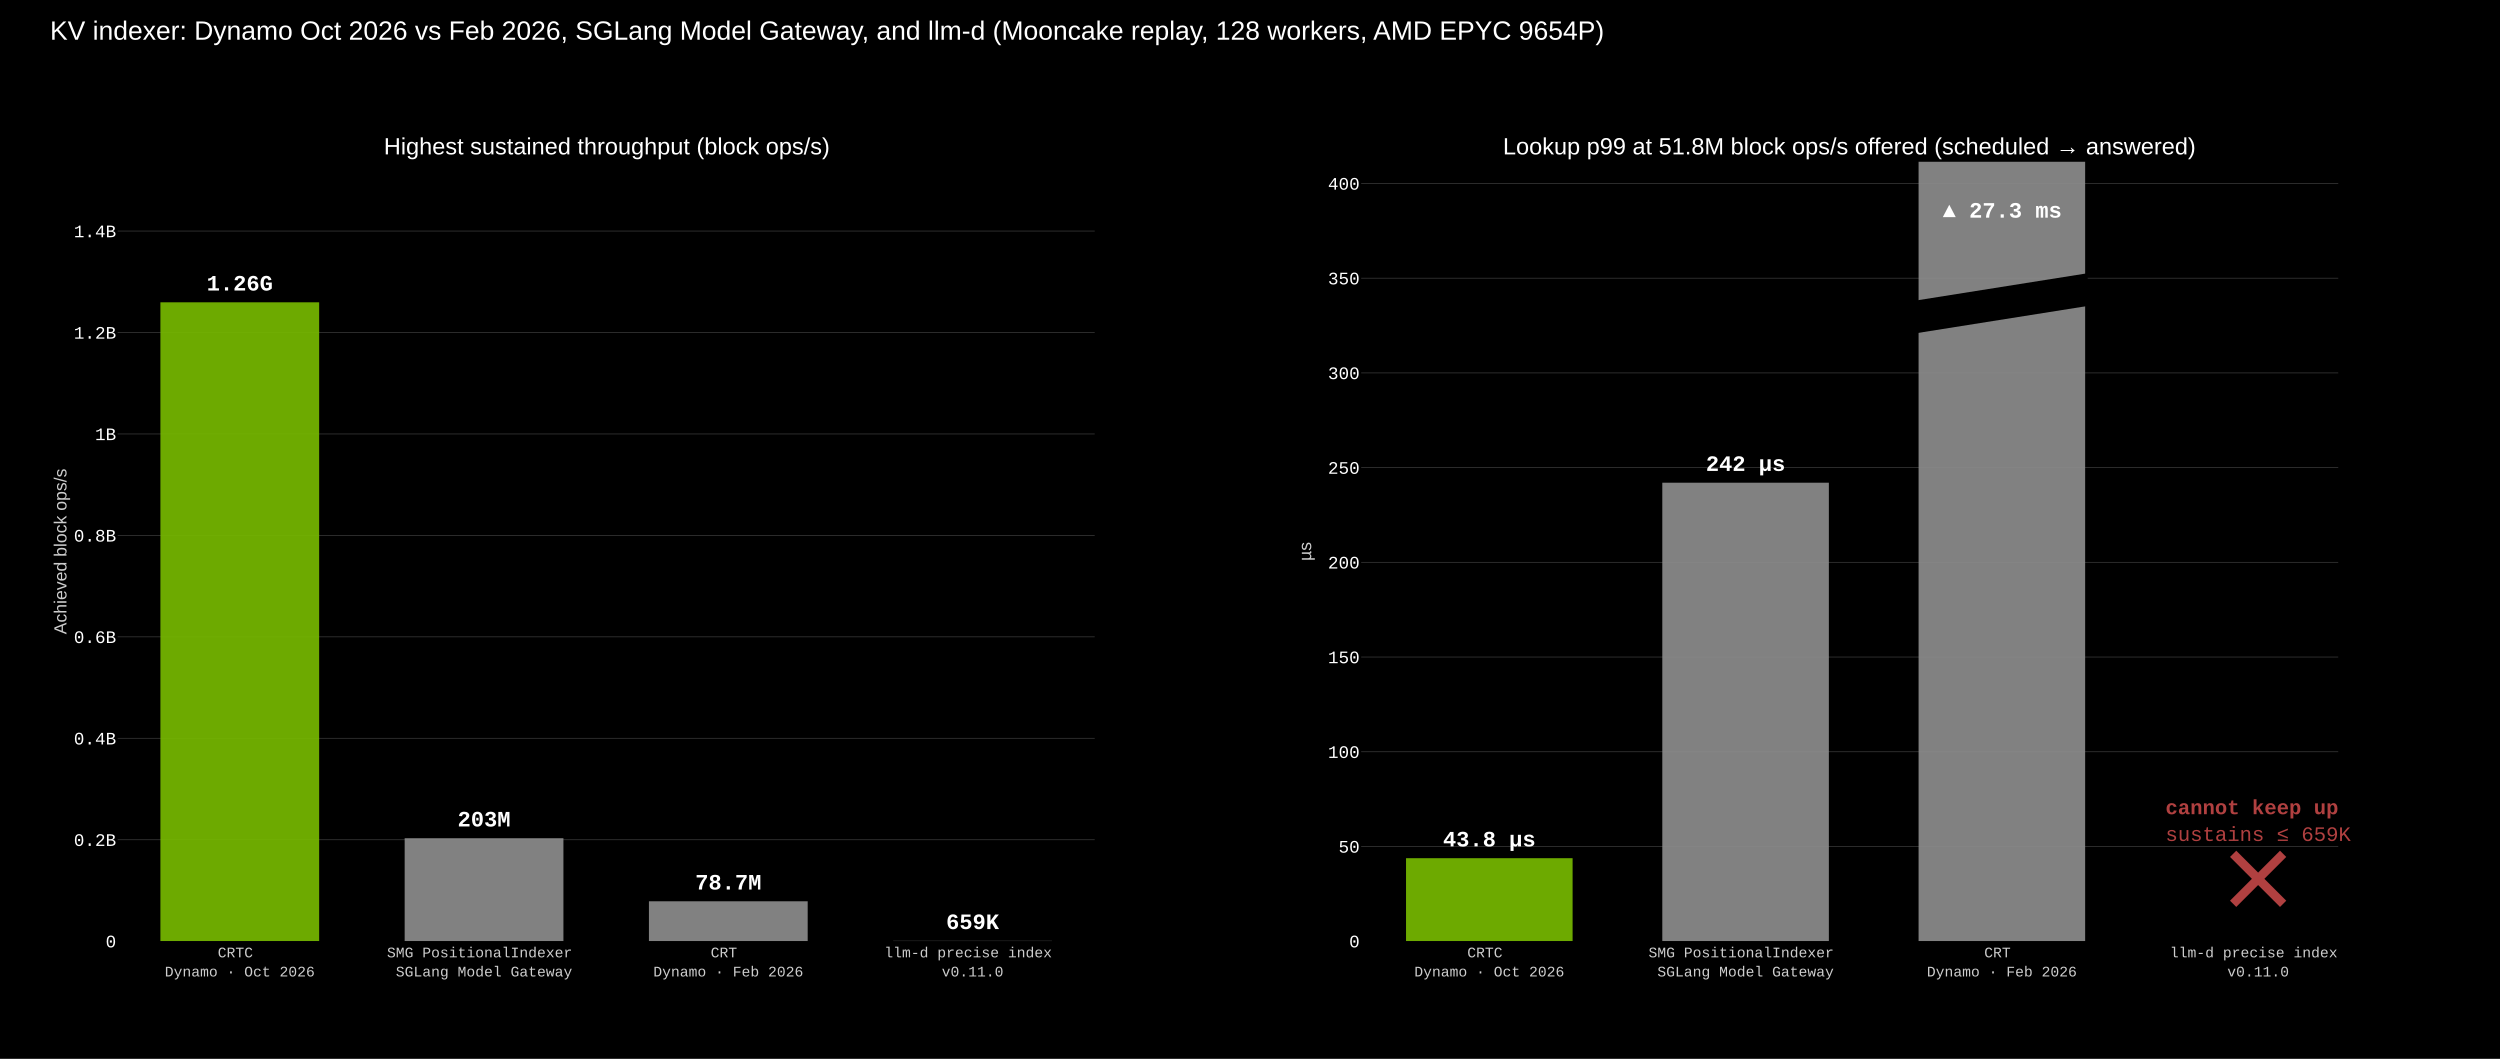
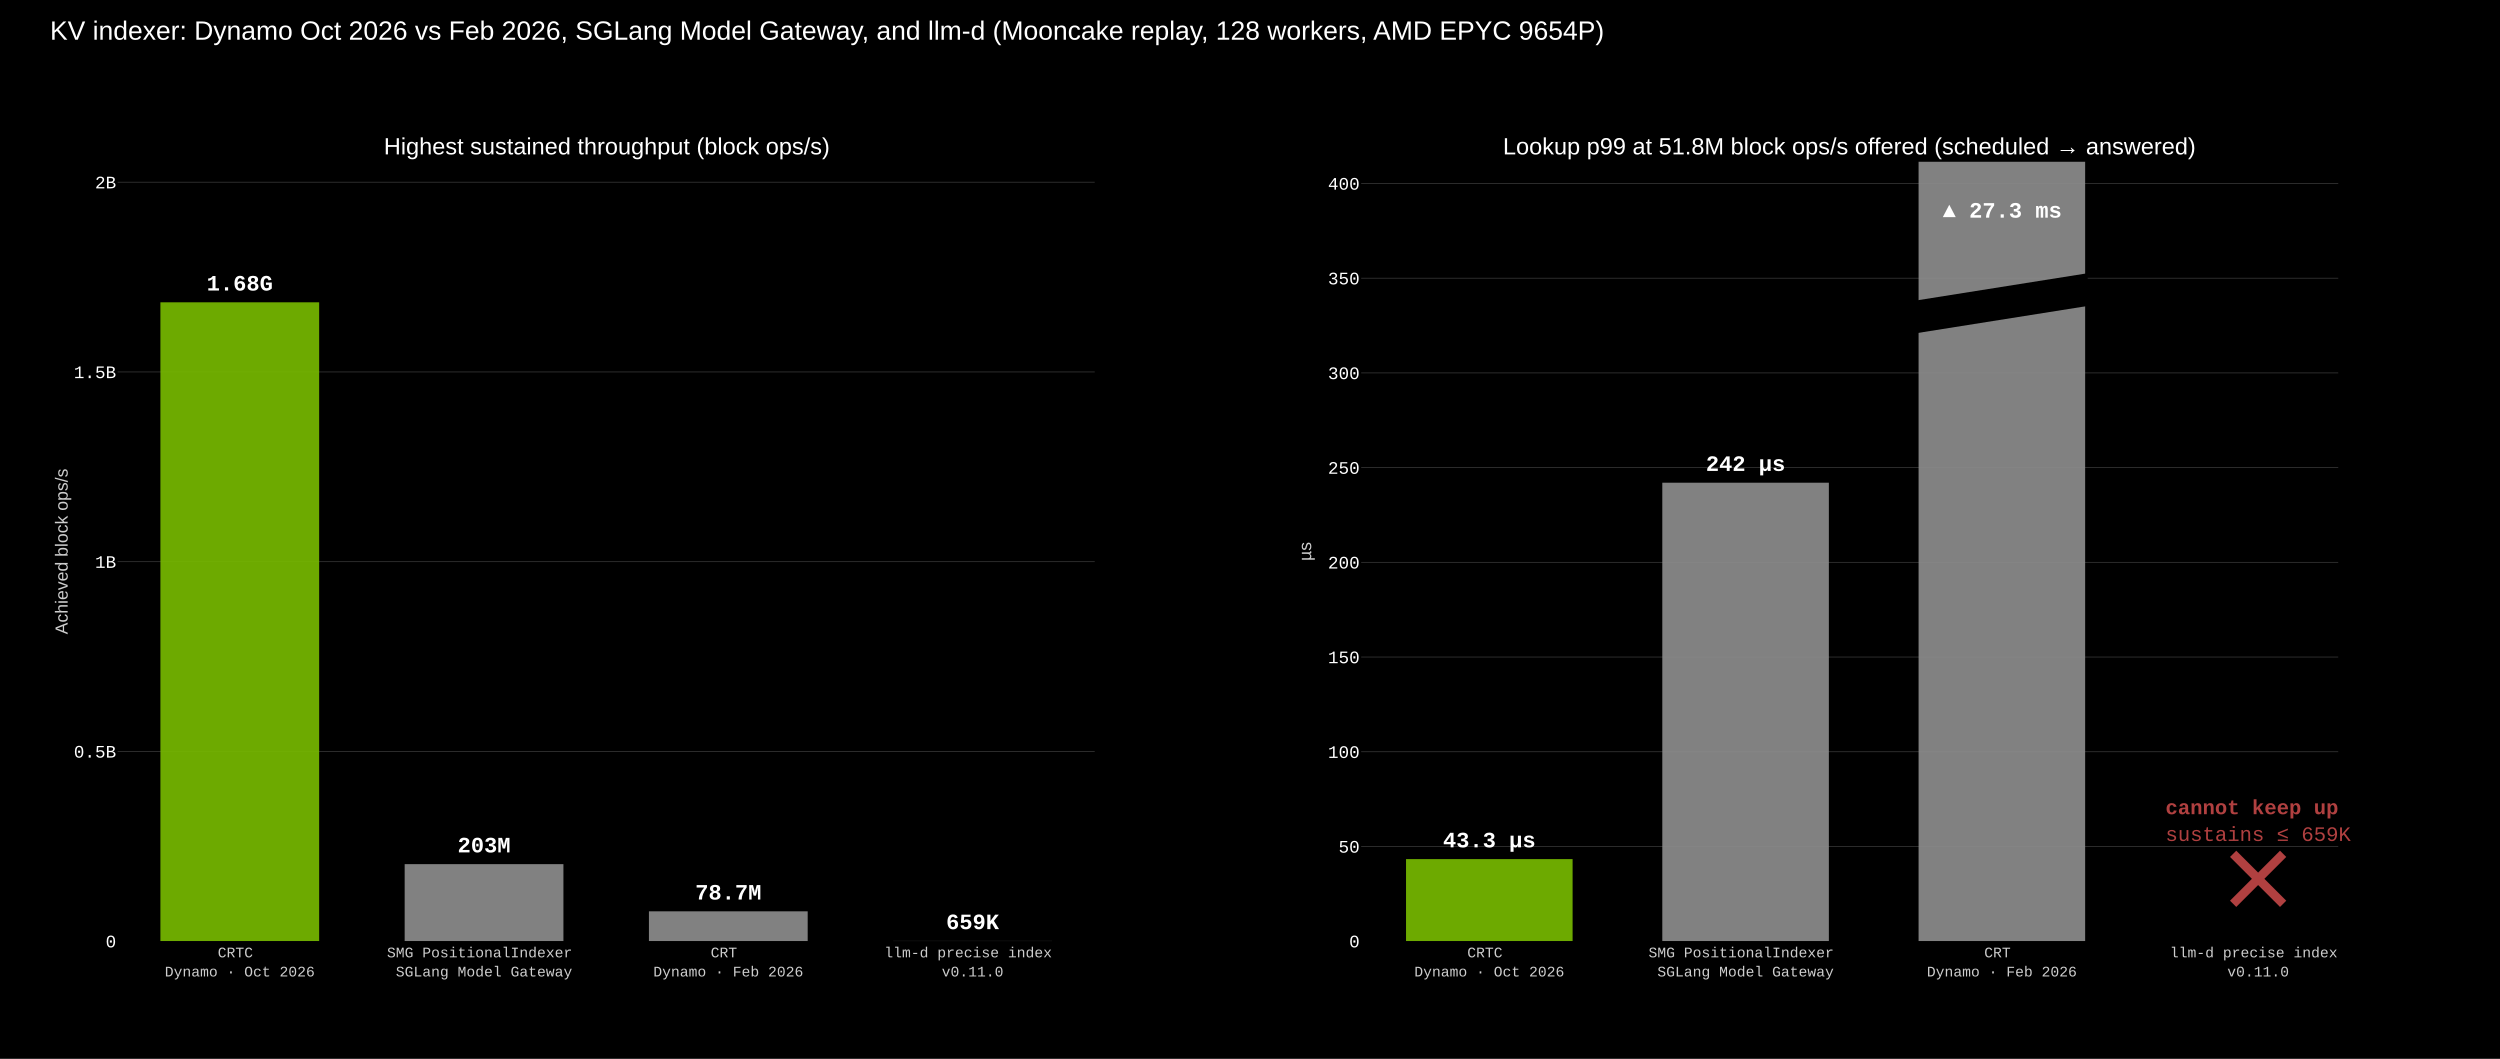
<svg xmlns="http://www.w3.org/2000/svg" class="main-svg" width="1700" height="720" style="" viewBox="0 0 1700 720">
  <rect x="0" y="0" width="1700" height="720" style="fill: rgb(0, 0, 0); fill-opacity: 1;" />
-   <defs id="defs-215884">
+   <defs id="defs-6fa35a">
    <g class="clips">
-       <clipPath id="clip215884xyplot" class="plotclip">
+       <clipPath id="clip6fa35axyplot" class="plotclip">
        <rect width="664.4" height="530" />
      </clipPath>
-       <clipPath id="clip215884x2y2plot" class="plotclip">
+       <clipPath id="clip6fa35ax2y2plot" class="plotclip">
        <rect width="664.4" height="530" />
      </clipPath>
-       <clipPath class="axesclip" id="clip215884x">
+       <clipPath class="axesclip" id="clip6fa35ax">
        <rect x="80" y="0" width="664.4" height="720" />
      </clipPath>
-       <clipPath class="axesclip" id="clip215884y">
+       <clipPath class="axesclip" id="clip6fa35ay">
        <rect x="0" y="110" width="1700" height="530" />
      </clipPath>
-       <clipPath class="axesclip" id="clip215884xy">
+       <clipPath class="axesclip" id="clip6fa35axy">
        <rect x="80" y="110" width="664.4" height="530" />
      </clipPath>
-       <clipPath class="axesclip" id="clip215884y2">
+       <clipPath class="axesclip" id="clip6fa35ay2">
        <rect x="0" y="110" width="1700" height="530" />
      </clipPath>
-       <clipPath class="axesclip" id="clip215884xy2">
+       <clipPath class="axesclip" id="clip6fa35axy2">
        <rect x="80" y="110" width="664.4" height="530" />
      </clipPath>
-       <clipPath class="axesclip" id="clip215884x2">
+       <clipPath class="axesclip" id="clip6fa35ax2">
        <rect x="925.6" y="0" width="664.4" height="720" />
      </clipPath>
-       <clipPath class="axesclip" id="clip215884x2y">
+       <clipPath class="axesclip" id="clip6fa35ax2y">
        <rect x="925.6" y="110" width="664.4" height="530" />
      </clipPath>
-       <clipPath class="axesclip" id="clip215884x2y2">
+       <clipPath class="axesclip" id="clip6fa35ax2y2">
        <rect x="925.6" y="110" width="664.4" height="530" />
      </clipPath>
    </g>
    <g class="gradients" />
    <g class="patterns" />
  </defs>
  <g class="bglayer" />
  <g class="layer-below">
    <g class="imagelayer" />
    <g class="shapelayer" />
  </g>
  <g class="cartesianlayer">
    <g class="subplot xy">
      <g class="layer-subplot">
        <g class="shapelayer" />
        <g class="imagelayer" />
      </g>
      <g class="minor-gridlayer">
        <g class="x" />
        <g class="y" />
      </g>
      <g class="gridlayer">
        <g class="x" />
        <g class="y">
-           <path class="ygrid crisp" transform="translate(0,571.02)" d="M80,0h664.4" style="stroke: rgb(58, 58, 58); stroke-opacity: 1; stroke-width: 0.5px;" />
-           <path class="ygrid crisp" transform="translate(0,502.04)" d="M80,0h664.4" style="stroke: rgb(58, 58, 58); stroke-opacity: 1; stroke-width: 0.5px;" />
-           <path class="ygrid crisp" transform="translate(0,433.05)" d="M80,0h664.4" style="stroke: rgb(58, 58, 58); stroke-opacity: 1; stroke-width: 0.5px;" />
-           <path class="ygrid crisp" transform="translate(0,364.07)" d="M80,0h664.4" style="stroke: rgb(58, 58, 58); stroke-opacity: 1; stroke-width: 0.5px;" />
-           <path class="ygrid crisp" transform="translate(0,295.09)" d="M80,0h664.4" style="stroke: rgb(58, 58, 58); stroke-opacity: 1; stroke-width: 0.5px;" />
-           <path class="ygrid crisp" transform="translate(0,226.11)" d="M80,0h664.4" style="stroke: rgb(58, 58, 58); stroke-opacity: 1; stroke-width: 0.5px;" />
-           <path class="ygrid crisp" transform="translate(0,157.12)" d="M80,0h664.4" style="stroke: rgb(58, 58, 58); stroke-opacity: 1; stroke-width: 0.5px;" />
+           <path class="ygrid crisp" transform="translate(0,510.97)" d="M80,0h664.4" style="stroke: rgb(58, 58, 58); stroke-opacity: 1; stroke-width: 0.5px;" />
+           <path class="ygrid crisp" transform="translate(0,381.95)" d="M80,0h664.4" style="stroke: rgb(58, 58, 58); stroke-opacity: 1; stroke-width: 0.5px;" />
+           <path class="ygrid crisp" transform="translate(0,252.92)" d="M80,0h664.4" style="stroke: rgb(58, 58, 58); stroke-opacity: 1; stroke-width: 0.5px;" />
+           <path class="ygrid crisp" transform="translate(0,123.89)" d="M80,0h664.4" style="stroke: rgb(58, 58, 58); stroke-opacity: 1; stroke-width: 0.5px;" />
        </g>
      </g>
      <g class="zerolinelayer" />
      <g class="layer-between">
        <g class="shapelayer" />
        <g class="imagelayer" />
      </g>
      <path class="xlines-below" />
      <path class="ylines-below" />
      <g class="overlines-below" />
      <g class="xaxislayer-below" />
      <g class="yaxislayer-below" />
      <g class="overaxes-below" />
      <g class="overplot">
        <g class="xy" transform="translate(80,110)">
          <g class="barlayer mlayer">
            <g class="trace bars" style="opacity: 1;">
              <g class="points">
                <g class="point">
-                   <path d="M29.07,530V95.57H137.03V530Z" clip-path="url(#clip215884xyplot)" style="vector-effect: none; opacity: 0.92; stroke-width: 0px; fill: rgb(118, 185, 0); fill-opacity: 1;" />
+                   <path d="M29.07,530V95.57H137.03V530Z" clip-path="url(#clip6fa35axyplot)" style="vector-effect: none; opacity: 0.92; stroke-width: 0px; fill: rgb(118, 185, 0); fill-opacity: 1;" />
                  <text class="bartext bartext-outside" text-anchor="middle" data-notex="1" x="0" y="0" style="font-family: 'Roboto Mono', 'SF Mono', Menlo, Consolas, 'Liberation Mono', monospace; font-size: 15px; fill: rgb(255, 255, 255); fill-opacity: 1; white-space: pre;" transform="translate(83.05,87.57)">
-                     <tspan style="font-weight:bold">1.26G</tspan>
-                   </text>
-                 </g>
-                 <g class="point">
-                   <path d="M195.17,530V459.99H303.13V530Z" clip-path="url(#clip215884xyplot)" style="vector-effect: none; opacity: 0.92; stroke-width: 0px; fill: rgb(140, 140, 140); fill-opacity: 1;" />
-                   <text class="bartext bartext-outside" text-anchor="middle" data-notex="1" x="0" y="0" style="font-family: 'Roboto Mono', 'SF Mono', Menlo, Consolas, 'Liberation Mono', monospace; font-size: 15px; fill: rgb(255, 255, 255); fill-opacity: 1; white-space: pre;" transform="translate(249.15,451.99)">
+                     <tspan style="font-weight:bold">1.68G</tspan>
+                   </text>
+                 </g>
+                 <g class="point">
+                   <path d="M195.17,530V477.62H303.13V530Z" clip-path="url(#clip6fa35axyplot)" style="vector-effect: none; opacity: 0.92; stroke-width: 0px; fill: rgb(140, 140, 140); fill-opacity: 1;" />
+                   <text class="bartext bartext-outside" text-anchor="middle" data-notex="1" x="0" y="0" style="font-family: 'Roboto Mono', 'SF Mono', Menlo, Consolas, 'Liberation Mono', monospace; font-size: 15px; fill: rgb(255, 255, 255); fill-opacity: 1; white-space: pre;" transform="translate(249.15,469.62)">
                    <tspan style="font-weight:bold">203M</tspan>
                  </text>
                </g>
                <g class="point">
-                   <path d="M361.27,530V502.87H469.23V530Z" clip-path="url(#clip215884xyplot)" style="vector-effect: none; opacity: 0.92; stroke-width: 0px; fill: rgb(140, 140, 140); fill-opacity: 1;" />
-                   <text class="bartext bartext-outside" text-anchor="middle" data-notex="1" x="0" y="0" style="font-family: 'Roboto Mono', 'SF Mono', Menlo, Consolas, 'Liberation Mono', monospace; font-size: 15px; fill: rgb(255, 255, 255); fill-opacity: 1; white-space: pre;" transform="translate(415.25,494.87)">
+                   <path d="M361.27,530V509.7H469.23V530Z" clip-path="url(#clip6fa35axyplot)" style="vector-effect: none; opacity: 0.92; stroke-width: 0px; fill: rgb(140, 140, 140); fill-opacity: 1;" />
+                   <text class="bartext bartext-outside" text-anchor="middle" data-notex="1" x="0" y="0" style="font-family: 'Roboto Mono', 'SF Mono', Menlo, Consolas, 'Liberation Mono', monospace; font-size: 15px; fill: rgb(255, 255, 255); fill-opacity: 1; white-space: pre;" transform="translate(415.25,501.7)">
                    <tspan style="font-weight:bold">78.7M</tspan>
                  </text>
                </g>
                <g class="point">
-                   <path d="M527.37,530V529.77H635.33V530Z" clip-path="url(#clip215884xyplot)" style="vector-effect: none; opacity: 0.92; stroke-width: 0px; fill: rgb(140, 140, 140); fill-opacity: 1;" />
-                   <text class="bartext bartext-outside" text-anchor="middle" data-notex="1" x="0" y="0" style="font-family: 'Roboto Mono', 'SF Mono', Menlo, Consolas, 'Liberation Mono', monospace; font-size: 15px; fill: rgb(255, 255, 255); fill-opacity: 1; white-space: pre;" transform="translate(581.35,521.77)">
+                   <path d="M527.37,530V529.83H635.33V530Z" clip-path="url(#clip6fa35axyplot)" style="vector-effect: none; opacity: 0.92; stroke-width: 0px; fill: rgb(140, 140, 140); fill-opacity: 1;" />
+                   <text class="bartext bartext-outside" text-anchor="middle" data-notex="1" x="0" y="0" style="font-family: 'Roboto Mono', 'SF Mono', Menlo, Consolas, 'Liberation Mono', monospace; font-size: 15px; fill: rgb(255, 255, 255); fill-opacity: 1; white-space: pre;" transform="translate(581.35,521.83)">
                    <tspan style="font-weight:bold">659K</tspan>
                  </text>
                </g>
              </g>
            </g>
          </g>
        </g>
      </g>
      <g class="zerolinelayer-above" />
      <path class="xlines-above crisp" d="M0,0" style="fill: none;" />
      <path class="ylines-above crisp" d="M0,0" style="fill: none;" />
      <g class="overlines-above" />
      <g class="xaxislayer-above">
        <g class="xtick">
          <text text-anchor="middle" x="0" y="651" transform="translate(163.05,0)" style="font-family: 'Roboto Mono', 'SF Mono', Menlo, Consolas, 'Liberation Mono', monospace; font-size: 10px; fill: rgb(205, 205, 205); fill-opacity: 1; white-space: pre;">
            <tspan class="line" dy="0em" x="0" y="651">CRTC</tspan>
            <tspan class="line" dy="1.3em" x="0" y="651">Dynamo · Oct 2026</tspan>
          </text>
        </g>
        <g class="xtick">
          <text text-anchor="middle" x="0" y="651" transform="translate(329.15,0)" style="font-family: 'Roboto Mono', 'SF Mono', Menlo, Consolas, 'Liberation Mono', monospace; font-size: 10px; fill: rgb(205, 205, 205); fill-opacity: 1; white-space: pre;">
            <tspan class="line" dy="0em" x="0" y="651">SMG PositionalIndexer</tspan>
            <tspan class="line" dy="1.3em" x="0" y="651">SGLang Model Gateway</tspan>
          </text>
        </g>
        <g class="xtick">
          <text text-anchor="middle" x="0" y="651" transform="translate(495.25,0)" style="font-family: 'Roboto Mono', 'SF Mono', Menlo, Consolas, 'Liberation Mono', monospace; font-size: 10px; fill: rgb(205, 205, 205); fill-opacity: 1; white-space: pre;">
            <tspan class="line" dy="0em" x="0" y="651">CRT</tspan>
            <tspan class="line" dy="1.3em" x="0" y="651">Dynamo · Feb 2026</tspan>
          </text>
        </g>
        <g class="xtick">
          <text text-anchor="middle" x="0" y="651" transform="translate(661.35,0)" style="font-family: 'Roboto Mono', 'SF Mono', Menlo, Consolas, 'Liberation Mono', monospace; font-size: 10px; fill: rgb(205, 205, 205); fill-opacity: 1; white-space: pre;">
            <tspan class="line" dy="0em" x="0" y="651">llm-d precise index</tspan>
            <tspan class="line" dy="1.3em" x="0" y="651">v0.11.0</tspan>
          </text>
        </g>
      </g>
      <g class="yaxislayer-above">
        <g class="ytick">
          <text text-anchor="end" x="79" y="4.2" transform="translate(0,640)" style="font-family: 'Roboto Mono', 'SF Mono', Menlo, Consolas, 'Liberation Mono', monospace; font-size: 12px; fill: rgb(255, 255, 255); fill-opacity: 1; white-space: pre;">0</text>
        </g>
        <g class="ytick">
-           <text text-anchor="end" x="79" y="4.2" style="font-family: 'Roboto Mono', 'SF Mono', Menlo, Consolas, 'Liberation Mono', monospace; font-size: 12px; fill: rgb(255, 255, 255); fill-opacity: 1; white-space: pre;" transform="translate(0,571.02)">0.2B</text>
-         </g>
-         <g class="ytick">
-           <text text-anchor="end" x="79" y="4.2" style="font-family: 'Roboto Mono', 'SF Mono', Menlo, Consolas, 'Liberation Mono', monospace; font-size: 12px; fill: rgb(255, 255, 255); fill-opacity: 1; white-space: pre;" transform="translate(0,502.04)">0.4B</text>
-         </g>
-         <g class="ytick">
-           <text text-anchor="end" x="79" y="4.2" style="font-family: 'Roboto Mono', 'SF Mono', Menlo, Consolas, 'Liberation Mono', monospace; font-size: 12px; fill: rgb(255, 255, 255); fill-opacity: 1; white-space: pre;" transform="translate(0,433.05)">0.6B</text>
-         </g>
-         <g class="ytick">
-           <text text-anchor="end" x="79" y="4.2" style="font-family: 'Roboto Mono', 'SF Mono', Menlo, Consolas, 'Liberation Mono', monospace; font-size: 12px; fill: rgb(255, 255, 255); fill-opacity: 1; white-space: pre;" transform="translate(0,364.07)">0.8B</text>
-         </g>
-         <g class="ytick">
-           <text text-anchor="end" x="79" y="4.2" style="font-family: 'Roboto Mono', 'SF Mono', Menlo, Consolas, 'Liberation Mono', monospace; font-size: 12px; fill: rgb(255, 255, 255); fill-opacity: 1; white-space: pre;" transform="translate(0,295.09)">1B</text>
-         </g>
-         <g class="ytick">
-           <text text-anchor="end" x="79" y="4.2" style="font-family: 'Roboto Mono', 'SF Mono', Menlo, Consolas, 'Liberation Mono', monospace; font-size: 12px; fill: rgb(255, 255, 255); fill-opacity: 1; white-space: pre;" transform="translate(0,226.11)">1.2B</text>
-         </g>
-         <g class="ytick">
-           <text text-anchor="end" x="79" y="4.2" style="font-family: 'Roboto Mono', 'SF Mono', Menlo, Consolas, 'Liberation Mono', monospace; font-size: 12px; fill: rgb(255, 255, 255); fill-opacity: 1; white-space: pre;" transform="translate(0,157.12)">1.4B</text>
+           <text text-anchor="end" x="79" y="4.2" style="font-family: 'Roboto Mono', 'SF Mono', Menlo, Consolas, 'Liberation Mono', monospace; font-size: 12px; fill: rgb(255, 255, 255); fill-opacity: 1; white-space: pre;" transform="translate(0,510.97)">0.5B</text>
+         </g>
+         <g class="ytick">
+           <text text-anchor="end" x="79" y="4.2" style="font-family: 'Roboto Mono', 'SF Mono', Menlo, Consolas, 'Liberation Mono', monospace; font-size: 12px; fill: rgb(255, 255, 255); fill-opacity: 1; white-space: pre;" transform="translate(0,381.95)">1B</text>
+         </g>
+         <g class="ytick">
+           <text text-anchor="end" x="79" y="4.2" style="font-family: 'Roboto Mono', 'SF Mono', Menlo, Consolas, 'Liberation Mono', monospace; font-size: 12px; fill: rgb(255, 255, 255); fill-opacity: 1; white-space: pre;" transform="translate(0,252.92)">1.5B</text>
+         </g>
+         <g class="ytick">
+           <text text-anchor="end" x="79" y="4.2" style="font-family: 'Roboto Mono', 'SF Mono', Menlo, Consolas, 'Liberation Mono', monospace; font-size: 12px; fill: rgb(255, 255, 255); fill-opacity: 1; white-space: pre;" transform="translate(0,123.89)">2B</text>
        </g>
      </g>
      <g class="overaxes-above" />
    </g>
    <g class="subplot x2y2">
      <g class="layer-subplot">
        <g class="shapelayer" />
        <g class="imagelayer" />
      </g>
      <g class="minor-gridlayer">
        <g class="x2" />
        <g class="y2" />
      </g>
      <g class="gridlayer">
        <g class="x2" />
        <g class="y2">
          <path class="y2grid crisp" transform="translate(0,575.6)" d="M925.6,0h664.4" style="stroke: rgb(58, 58, 58); stroke-opacity: 1; stroke-width: 0.5px;" />
          <path class="y2grid crisp" transform="translate(0,511.19)" d="M925.6,0h664.4" style="stroke: rgb(58, 58, 58); stroke-opacity: 1; stroke-width: 0.5px;" />
          <path class="y2grid crisp" transform="translate(0,446.79)" d="M925.6,0h664.4" style="stroke: rgb(58, 58, 58); stroke-opacity: 1; stroke-width: 0.5px;" />
          <path class="y2grid crisp" transform="translate(0,382.38)" d="M925.6,0h664.4" style="stroke: rgb(58, 58, 58); stroke-opacity: 1; stroke-width: 0.5px;" />
          <path class="y2grid crisp" transform="translate(0,317.98)" d="M925.6,0h664.4" style="stroke: rgb(58, 58, 58); stroke-opacity: 1; stroke-width: 0.5px;" />
          <path class="y2grid crisp" transform="translate(0,253.58)" d="M925.6,0h664.4" style="stroke: rgb(58, 58, 58); stroke-opacity: 1; stroke-width: 0.5px;" />
          <path class="y2grid crisp" transform="translate(0,189.17)" d="M925.6,0h664.4" style="stroke: rgb(58, 58, 58); stroke-opacity: 1; stroke-width: 0.5px;" />
          <path class="y2grid crisp" transform="translate(0,124.77)" d="M925.6,0h664.4" style="stroke: rgb(58, 58, 58); stroke-opacity: 1; stroke-width: 0.5px;" />
        </g>
      </g>
      <g class="zerolinelayer" />
      <g class="layer-between">
        <g class="shapelayer" />
        <g class="imagelayer" />
      </g>
      <path class="xlines-below" />
      <path class="ylines-below" />
      <g class="overlines-below" />
      <g class="xaxislayer-below" />
      <g class="yaxislayer-below" />
      <g class="overaxes-below" />
      <g class="overplot">
        <g class="x2y2" transform="translate(925.6,110)">
          <g class="barlayer mlayer">
-             <g class="trace bars" clip-path="url(#clip215884x2y2plot)" style="opacity: 1;">
+             <g class="trace bars" clip-path="url(#clip6fa35ax2y2plot)" style="opacity: 1;">
              <g class="points">
                <g class="point">
-                   <path d="M30.5,530V473.57H143.77V530Z" clip-path="url(#clip215884x2y2plot)" style="vector-effect: none; opacity: 0.92; stroke-width: 0px; fill: rgb(118, 185, 0); fill-opacity: 1;" />
-                   <text class="bartext bartext-outside" text-anchor="middle" data-notex="1" x="0" y="0" style="font-family: 'Roboto Mono', 'SF Mono', Menlo, Consolas, 'Liberation Mono', monospace; font-size: 15px; fill: rgb(255, 255, 255); fill-opacity: 1; white-space: pre;" transform="translate(87.135,465.57)">
-                     <tspan style="font-weight:bold">43.8 µs</tspan>
-                   </text>
-                 </g>
-                 <g class="point">
-                   <path d="M204.76,530V218.24H318.03V530Z" clip-path="url(#clip215884x2y2plot)" style="vector-effect: none; opacity: 0.92; stroke-width: 0px; fill: rgb(140, 140, 140); fill-opacity: 1;" />
+                   <path d="M30.5,530V474.19H143.77V530Z" clip-path="url(#clip6fa35ax2y2plot)" style="vector-effect: none; opacity: 0.92; stroke-width: 0px; fill: rgb(118, 185, 0); fill-opacity: 1;" />
+                   <text class="bartext bartext-outside" text-anchor="middle" data-notex="1" x="0" y="0" style="font-family: 'Roboto Mono', 'SF Mono', Menlo, Consolas, 'Liberation Mono', monospace; font-size: 15px; fill: rgb(255, 255, 255); fill-opacity: 1; white-space: pre;" transform="translate(87.135,466.19)">
+                     <tspan style="font-weight:bold">43.3 µs</tspan>
+                   </text>
+                 </g>
+                 <g class="point">
+                   <path d="M204.76,530V218.24H318.03V530Z" clip-path="url(#clip6fa35ax2y2plot)" style="vector-effect: none; opacity: 0.92; stroke-width: 0px; fill: rgb(140, 140, 140); fill-opacity: 1;" />
                  <text class="bartext bartext-outside" text-anchor="middle" data-notex="1" x="0" y="0" style="font-family: 'Roboto Mono', 'SF Mono', Menlo, Consolas, 'Liberation Mono', monospace; font-size: 15px; fill: rgb(255, 255, 255); fill-opacity: 1; white-space: pre;" transform="translate(261.395,210.24)">
                    <tspan style="font-weight:bold">242 µs</tspan>
                  </text>
                </g>
                <g class="point">
-                   <path d="M379.03,530V-34608.72H492.3V530Z" clip-path="url(#clip215884x2y2plot)" style="vector-effect: none; opacity: 0.92; stroke-width: 0px; fill: rgb(140, 140, 140); fill-opacity: 1;" />
+                   <path d="M379.03,530V-34608.72H492.3V530Z" clip-path="url(#clip6fa35ax2y2plot)" style="vector-effect: none; opacity: 0.92; stroke-width: 0px; fill: rgb(140, 140, 140); fill-opacity: 1;" />
                </g>
              </g>
            </g>
          </g>
          <g class="scatterlayer mlayer">
-             <g class="trace scatter tracef81c26" style="stroke-miterlimit: 2; opacity: 1;">
-               <g class="fills" clip-path="url(#clip215884x2y2plot)" />
+             <g class="trace scatter trace812abe" style="stroke-miterlimit: 2; opacity: 1;">
+               <g class="fills" clip-path="url(#clip6fa35ax2y2plot)" />
              <g class="errorbars" />
              <g class="lines" />
              <g class="points">
                <path class="point" transform="translate(609.93,487.6)" d="M17,17L-17,-17M17,-17L-17,17" style="opacity: 1; stroke-width: 6px; fill: rgb(250, 194, 0); fill-opacity: 1; stroke: rgb(176, 64, 64); stroke-opacity: 1;" />
              </g>
              <g class="text">
                <g class="textpoint" transform="translate(0,-43.95)">
                  <text x="609.93" y="487.6" text-anchor="middle" style="font-family: 'Roboto Mono', 'SF Mono', Menlo, Consolas, 'Liberation Mono', monospace; font-size: 14px; fill: rgb(176, 64, 64); fill-opacity: 1; white-space: pre;">
                    <tspan class="line" dy="0em" x="609.93" y="487.6">
                      <tspan style="font-weight:bold">cannot keep up</tspan>
                    </tspan>
                    <tspan class="line" dy="1.3em" x="609.93" y="487.6">sustains ≤ 659K</tspan>
                  </text>
                </g>
              </g>
            </g>
          </g>
        </g>
      </g>
      <g class="zerolinelayer-above" />
      <path class="xlines-above crisp" d="M0,0" style="fill: none;" />
      <path class="ylines-above crisp" d="M0,0" style="fill: none;" />
      <g class="overlines-above" />
      <g class="xaxislayer-above">
        <g class="x2tick">
          <text text-anchor="middle" x="0" y="651" transform="translate(1012.73,0)" style="font-family: 'Roboto Mono', 'SF Mono', Menlo, Consolas, 'Liberation Mono', monospace; font-size: 10px; fill: rgb(205, 205, 205); fill-opacity: 1; white-space: pre;">
            <tspan class="line" dy="0em" x="0" y="651">CRTC</tspan>
            <tspan class="line" dy="1.3em" x="0" y="651">Dynamo · Oct 2026</tspan>
          </text>
        </g>
        <g class="x2tick">
          <text text-anchor="middle" x="0" y="651" transform="translate(1187,0)" style="font-family: 'Roboto Mono', 'SF Mono', Menlo, Consolas, 'Liberation Mono', monospace; font-size: 10px; fill: rgb(205, 205, 205); fill-opacity: 1; white-space: pre;">
            <tspan class="line" dy="0em" x="0" y="651">SMG PositionalIndexer</tspan>
            <tspan class="line" dy="1.3em" x="0" y="651">SGLang Model Gateway</tspan>
          </text>
        </g>
        <g class="x2tick">
          <text text-anchor="middle" x="0" y="651" transform="translate(1361.26,0)" style="font-family: 'Roboto Mono', 'SF Mono', Menlo, Consolas, 'Liberation Mono', monospace; font-size: 10px; fill: rgb(205, 205, 205); fill-opacity: 1; white-space: pre;">
            <tspan class="line" dy="0em" x="0" y="651">CRT</tspan>
            <tspan class="line" dy="1.3em" x="0" y="651">Dynamo · Feb 2026</tspan>
          </text>
        </g>
        <g class="x2tick">
          <text text-anchor="middle" x="0" y="651" transform="translate(1535.53,0)" style="font-family: 'Roboto Mono', 'SF Mono', Menlo, Consolas, 'Liberation Mono', monospace; font-size: 10px; fill: rgb(205, 205, 205); fill-opacity: 1; white-space: pre;">
            <tspan class="line" dy="0em" x="0" y="651">llm-d precise index</tspan>
            <tspan class="line" dy="1.3em" x="0" y="651">v0.11.0</tspan>
          </text>
        </g>
      </g>
      <g class="yaxislayer-above">
        <g class="y2tick">
          <text text-anchor="end" x="924.6" y="4.2" transform="translate(0,640)" style="font-family: 'Roboto Mono', 'SF Mono', Menlo, Consolas, 'Liberation Mono', monospace; font-size: 12px; fill: rgb(255, 255, 255); fill-opacity: 1; white-space: pre;">0</text>
        </g>
        <g class="y2tick">
          <text text-anchor="end" x="924.6" y="4.2" style="font-family: 'Roboto Mono', 'SF Mono', Menlo, Consolas, 'Liberation Mono', monospace; font-size: 12px; fill: rgb(255, 255, 255); fill-opacity: 1; white-space: pre;" transform="translate(0,575.6)">50</text>
        </g>
        <g class="y2tick">
          <text text-anchor="end" x="924.6" y="4.2" style="font-family: 'Roboto Mono', 'SF Mono', Menlo, Consolas, 'Liberation Mono', monospace; font-size: 12px; fill: rgb(255, 255, 255); fill-opacity: 1; white-space: pre;" transform="translate(0,511.19)">100</text>
        </g>
        <g class="y2tick">
          <text text-anchor="end" x="924.6" y="4.2" style="font-family: 'Roboto Mono', 'SF Mono', Menlo, Consolas, 'Liberation Mono', monospace; font-size: 12px; fill: rgb(255, 255, 255); fill-opacity: 1; white-space: pre;" transform="translate(0,446.79)">150</text>
        </g>
        <g class="y2tick">
          <text text-anchor="end" x="924.6" y="4.2" style="font-family: 'Roboto Mono', 'SF Mono', Menlo, Consolas, 'Liberation Mono', monospace; font-size: 12px; fill: rgb(255, 255, 255); fill-opacity: 1; white-space: pre;" transform="translate(0,382.38)">200</text>
        </g>
        <g class="y2tick">
          <text text-anchor="end" x="924.6" y="4.2" style="font-family: 'Roboto Mono', 'SF Mono', Menlo, Consolas, 'Liberation Mono', monospace; font-size: 12px; fill: rgb(255, 255, 255); fill-opacity: 1; white-space: pre;" transform="translate(0,317.98)">250</text>
        </g>
        <g class="y2tick">
          <text text-anchor="end" x="924.6" y="4.2" style="font-family: 'Roboto Mono', 'SF Mono', Menlo, Consolas, 'Liberation Mono', monospace; font-size: 12px; fill: rgb(255, 255, 255); fill-opacity: 1; white-space: pre;" transform="translate(0,253.58)">300</text>
        </g>
        <g class="y2tick">
          <text text-anchor="end" x="924.6" y="4.2" style="font-family: 'Roboto Mono', 'SF Mono', Menlo, Consolas, 'Liberation Mono', monospace; font-size: 12px; fill: rgb(255, 255, 255); fill-opacity: 1; white-space: pre;" transform="translate(0,189.17)">350</text>
        </g>
        <g class="y2tick">
          <text text-anchor="end" x="924.6" y="4.2" style="font-family: 'Roboto Mono', 'SF Mono', Menlo, Consolas, 'Liberation Mono', monospace; font-size: 12px; fill: rgb(255, 255, 255); fill-opacity: 1; white-space: pre;" transform="translate(0,124.77)">400</text>
        </g>
      </g>
      <g class="overaxes-above" />
    </g>
  </g>
  <g class="polarlayer" />
  <g class="smithlayer" />
  <g class="ternarylayer" />
  <g class="geolayer" />
  <g class="funnelarealayer" />
  <g class="pielayer" />
  <g class="iciclelayer" />
  <g class="treemaplayer" />
  <g class="sunburstlayer" />
  <g class="glimages" />
-   <defs id="topdefs-215884">
+   <defs id="topdefs-6fa35a">
    <g class="clips" />
  </defs>
  <g class="layer-above">
    <g class="imagelayer" />
    <g class="shapelayer">
-       <g class="shape-group" data-index="0" clip-path="url(#clip215884x2y2)">
+       <g class="shape-group" data-index="0" clip-path="url(#clip6fa35ax2y2)">
        <path data-index="0" fill-rule="evenodd" d="M 1302.89 226.6 L 1419.64 208.05 L 1419.64 185.79 L 1302.89 204.34 Z" style="opacity: 1; stroke: rgb(0, 0, 0); stroke-opacity: 0; fill: rgb(0, 0, 0); fill-opacity: 1; stroke-width: 0px;" />
      </g>
    </g>
  </g>
  <g class="infolayer">
    <g class="g-gtitle">
      <text class="gtitle" x="34" y="14.4" text-anchor="start" dy="0.7em" style="opacity: 1; font-family: Arial, Helvetica, sans-serif; font-size: 18px; fill: rgb(255, 255, 255); fill-opacity: 1; white-space: pre;">KV indexer: Dynamo Oct 2026 vs Feb 2026, SGLang Model Gateway, and llm-d (Mooncake replay, 128 workers, AMD EPYC 9654P)</text>
    </g>
    <g class="g-xtitle" />
    <g class="g-x2title" />
-     <g class="g-ytitle" transform="translate(-0.8125,0)">
+     <g class="g-ytitle">
      <text class="ytitle" transform="rotate(-90,46,375)" x="46" y="375" text-anchor="middle" style="opacity: 1; font-family: Arial, Helvetica, sans-serif; font-size: 12px; fill: rgb(205, 205, 205); fill-opacity: 1; white-space: pre;">Achieved block ops/s</text>
    </g>
    <g class="g-y2title">
      <text class="y2title" transform="rotate(-90,891.6,375)" x="891.6" y="375" text-anchor="middle" style="opacity: 1; font-family: Arial, Helvetica, sans-serif; font-size: 12px; fill: rgb(205, 205, 205); fill-opacity: 1; white-space: pre;">µs</text>
    </g>
    <g class="annotation" data-index="0" style="opacity: 1;">
      <g class="annotation-text-g" transform="rotate(0,412.2,99.5)">
        <g class="cursor-pointer" transform="translate(259,89)">
          <rect class="bg" x="0.5" y="0.5" width="306" height="20" style="stroke-width: 1px; stroke: rgb(0, 0, 0); stroke-opacity: 0; fill: rgb(0, 0, 0); fill-opacity: 0;" />
          <text class="annotation-text" text-anchor="middle" x="153.641" y="16" style="font-family: Arial, Helvetica, sans-serif; font-size: 16px; fill: rgb(255, 255, 255); fill-opacity: 1; white-space: pre;">Highest sustained throughput (block ops/s)</text>
        </g>
      </g>
    </g>
    <g class="annotation" data-index="1" style="opacity: 1;">
      <g class="annotation-text-g" transform="rotate(0,1257.8,99.5)">
        <g class="cursor-pointer" transform="translate(1020,89)">
          <rect class="bg" x="0.5" y="0.5" width="474" height="20" style="stroke-width: 1px; stroke: rgb(0, 0, 0); stroke-opacity: 0; fill: rgb(0, 0, 0); fill-opacity: 0;" />
          <text class="annotation-text" text-anchor="middle" x="237.555" y="16" style="font-family: Arial, Helvetica, sans-serif; font-size: 16px; fill: rgb(255, 255, 255); fill-opacity: 1; white-space: pre;">Lookup p99 at 51.8M block ops/s offered (scheduled → answered)</text>
        </g>
      </g>
    </g>
    <g class="annotation" data-index="2" style="opacity: 1;">
      <g class="annotation-text-g" transform="rotate(0,1361.26,144)">
        <g class="cursor-pointer" transform="translate(1319,134)">
          <rect class="bg" x="0.5" y="0.5" width="84" height="20" style="stroke-width: 1px; stroke: rgb(0, 0, 0); stroke-opacity: 0; fill: rgb(0, 0, 0); fill-opacity: 0;" />
          <text class="annotation-text" text-anchor="middle" x="42.516" y="14" style="font-family: 'Roboto Mono', 'SF Mono', Menlo, Consolas, 'Liberation Mono', monospace; font-size: 15px; fill: rgb(255, 255, 255); fill-opacity: 1; white-space: pre;">▲ <tspan style="font-weight:bold">27.3 ms</tspan>
          </text>
        </g>
      </g>
    </g>
  </g>
</svg>
